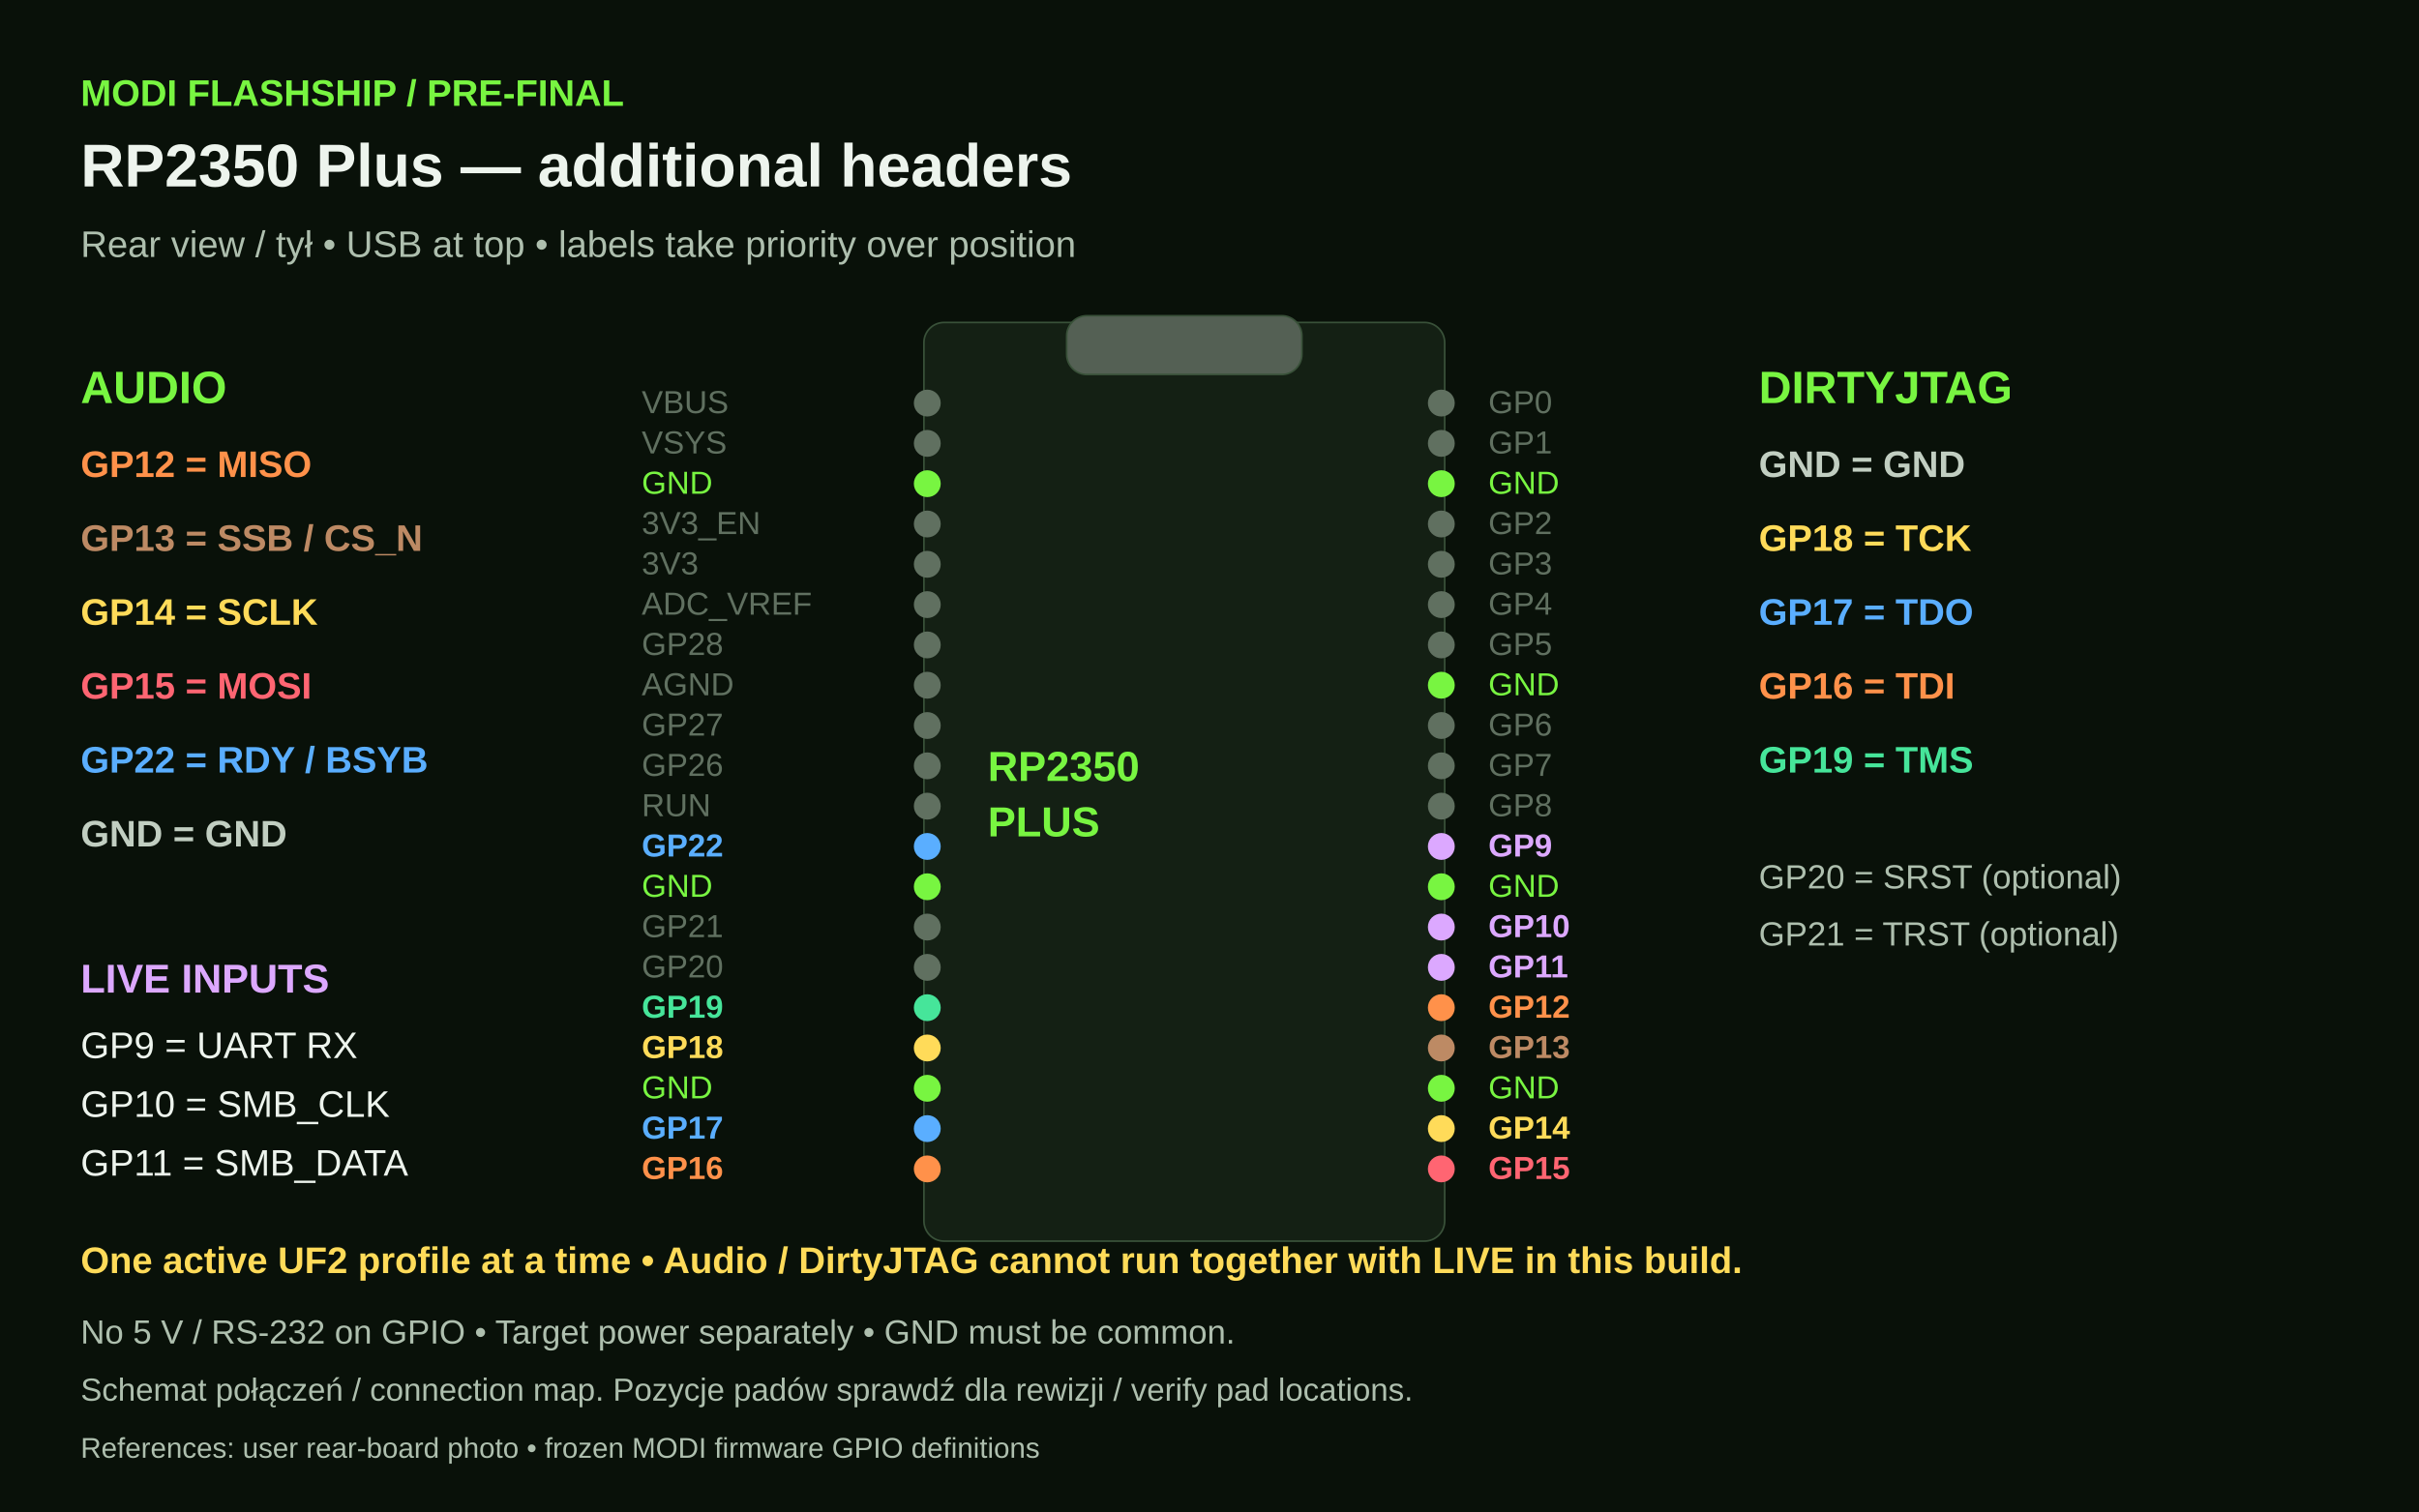
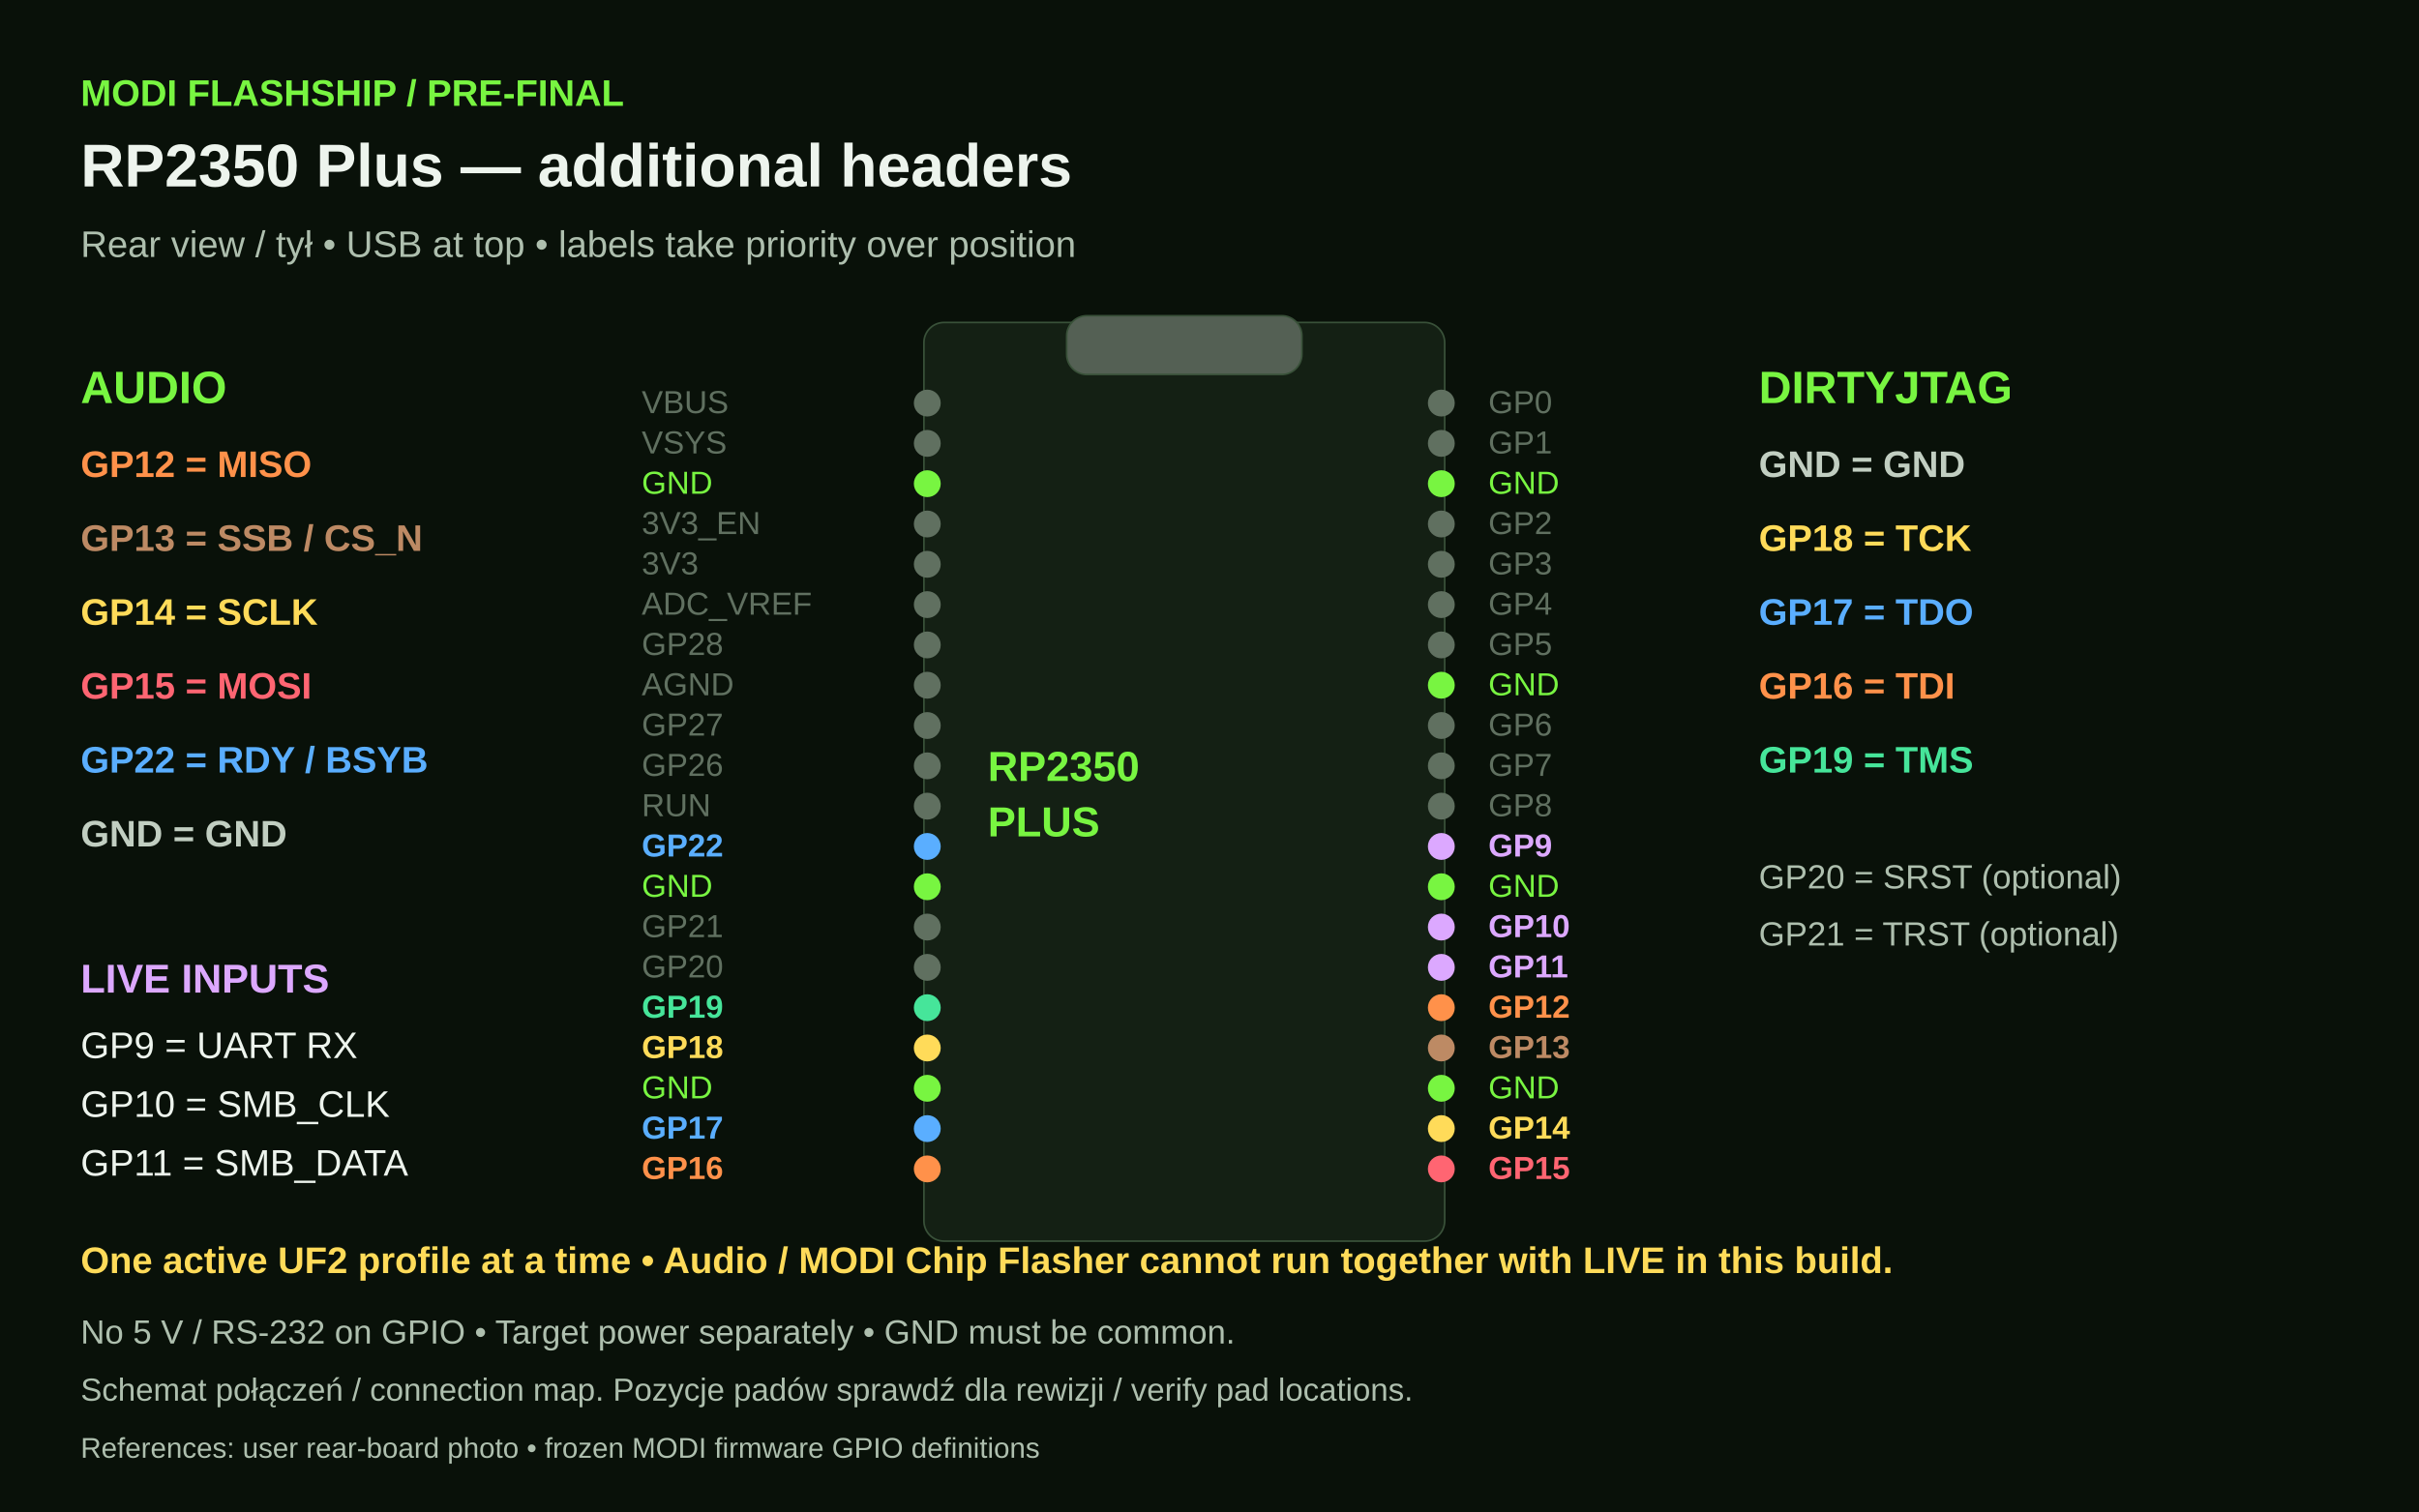
<svg xmlns="http://www.w3.org/2000/svg" width="1440" height="900" viewBox="0 0 1440 900">
  <g font-family="Arial, sans-serif">
    <rect x="0" y="0" width="1440" height="900" rx="0" fill="#091109" stroke="#091109" />
    <text x="48" y="63" fill="#78f541" font-size="22" font-weight="700">MODI FLASHSHIP / PRE-FINAL</text>
    <text x="48" y="111" fill="#edf4ed" font-size="36" font-weight="700">RP2350 Plus — additional headers</text>
    <text x="48" y="153" fill="#aebfae" font-size="22" font-weight="400">Rear view / tył • USB at top • labels take priority over position</text>
    <rect x="550" y="192" width="310" height="547" rx="12" fill="#142014" stroke="#395139" />
    <rect x="635" y="188" width="140" height="35" rx="12" fill="#546054" stroke="#395139" />
    <circle cx="552" cy="240" r="8" fill="#607060" />
    <text x="382" y="246" fill="#607060" font-size="19" font-weight="400">VBUS</text>
    <circle cx="552" cy="264" r="8" fill="#607060" />
    <text x="382" y="270" fill="#607060" font-size="19" font-weight="400">VSYS</text>
    <circle cx="552" cy="288" r="8" fill="#78f541" />
    <text x="382" y="294" fill="#78f541" font-size="19" font-weight="400">GND</text>
    <circle cx="552" cy="312" r="8" fill="#607060" />
    <text x="382" y="318" fill="#607060" font-size="19" font-weight="400">3V3_EN</text>
    <circle cx="552" cy="336" r="8" fill="#607060" />
    <text x="382" y="342" fill="#607060" font-size="19" font-weight="400">3V3</text>
    <circle cx="552" cy="360" r="8" fill="#607060" />
    <text x="382" y="366" fill="#607060" font-size="19" font-weight="400">ADC_VREF</text>
    <circle cx="552" cy="384" r="8" fill="#607060" />
    <text x="382" y="390" fill="#607060" font-size="19" font-weight="400">GP28</text>
    <circle cx="552" cy="408" r="8" fill="#607060" />
    <text x="382" y="414" fill="#607060" font-size="19" font-weight="400">AGND</text>
    <circle cx="552" cy="432" r="8" fill="#607060" />
    <text x="382" y="438" fill="#607060" font-size="19" font-weight="400">GP27</text>
    <circle cx="552" cy="456" r="8" fill="#607060" />
    <text x="382" y="462" fill="#607060" font-size="19" font-weight="400">GP26</text>
    <circle cx="552" cy="480" r="8" fill="#607060" />
    <text x="382" y="486" fill="#607060" font-size="19" font-weight="400">RUN</text>
    <circle cx="552" cy="504" r="8" fill="#5aaeff" />
    <text x="382" y="510" fill="#5aaeff" font-size="19" font-weight="700">GP22</text>
    <circle cx="552" cy="528" r="8" fill="#78f541" />
    <text x="382" y="534" fill="#78f541" font-size="19" font-weight="400">GND</text>
    <circle cx="552" cy="552" r="8" fill="#607060" />
    <text x="382" y="558" fill="#607060" font-size="19" font-weight="400">GP21</text>
    <circle cx="552" cy="576" r="8" fill="#607060" />
    <text x="382" y="582" fill="#607060" font-size="19" font-weight="400">GP20</text>
    <circle cx="552" cy="600" r="8" fill="#46e59a" />
    <text x="382" y="606" fill="#46e59a" font-size="19" font-weight="700">GP19</text>
    <circle cx="552" cy="624" r="8" fill="#ffdb59" />
    <text x="382" y="630" fill="#ffdb59" font-size="19" font-weight="700">GP18</text>
    <circle cx="552" cy="648" r="8" fill="#78f541" />
    <text x="382" y="654" fill="#78f541" font-size="19" font-weight="400">GND</text>
    <circle cx="552" cy="672" r="8" fill="#5aaeff" />
    <text x="382" y="678" fill="#5aaeff" font-size="19" font-weight="700">GP17</text>
    <circle cx="552" cy="696" r="8" fill="#ff914a" />
    <text x="382" y="702" fill="#ff914a" font-size="19" font-weight="700">GP16</text>
    <circle cx="858" cy="240" r="8" fill="#607060" />
    <text x="886" y="246" fill="#607060" font-size="19" font-weight="400">GP0</text>
    <circle cx="858" cy="264" r="8" fill="#607060" />
    <text x="886" y="270" fill="#607060" font-size="19" font-weight="400">GP1</text>
    <circle cx="858" cy="288" r="8" fill="#78f541" />
    <text x="886" y="294" fill="#78f541" font-size="19" font-weight="400">GND</text>
    <circle cx="858" cy="312" r="8" fill="#607060" />
    <text x="886" y="318" fill="#607060" font-size="19" font-weight="400">GP2</text>
    <circle cx="858" cy="336" r="8" fill="#607060" />
    <text x="886" y="342" fill="#607060" font-size="19" font-weight="400">GP3</text>
    <circle cx="858" cy="360" r="8" fill="#607060" />
    <text x="886" y="366" fill="#607060" font-size="19" font-weight="400">GP4</text>
    <circle cx="858" cy="384" r="8" fill="#607060" />
    <text x="886" y="390" fill="#607060" font-size="19" font-weight="400">GP5</text>
    <circle cx="858" cy="408" r="8" fill="#78f541" />
    <text x="886" y="414" fill="#78f541" font-size="19" font-weight="400">GND</text>
    <circle cx="858" cy="432" r="8" fill="#607060" />
    <text x="886" y="438" fill="#607060" font-size="19" font-weight="400">GP6</text>
    <circle cx="858" cy="456" r="8" fill="#607060" />
    <text x="886" y="462" fill="#607060" font-size="19" font-weight="400">GP7</text>
    <circle cx="858" cy="480" r="8" fill="#607060" />
    <text x="886" y="486" fill="#607060" font-size="19" font-weight="400">GP8</text>
    <circle cx="858" cy="504" r="8" fill="#dca8ff" />
    <text x="886" y="510" fill="#dca8ff" font-size="19" font-weight="700">GP9</text>
    <circle cx="858" cy="528" r="8" fill="#78f541" />
    <text x="886" y="534" fill="#78f541" font-size="19" font-weight="400">GND</text>
    <circle cx="858" cy="552" r="8" fill="#dca8ff" />
    <text x="886" y="558" fill="#dca8ff" font-size="19" font-weight="700">GP10</text>
    <circle cx="858" cy="576" r="8" fill="#dca8ff" />
    <text x="886" y="582" fill="#dca8ff" font-size="19" font-weight="700">GP11</text>
    <circle cx="858" cy="600" r="8" fill="#ff914a" />
    <text x="886" y="606" fill="#ff914a" font-size="19" font-weight="700">GP12</text>
    <circle cx="858" cy="624" r="8" fill="#bd8a64" />
    <text x="886" y="630" fill="#bd8a64" font-size="19" font-weight="700">GP13</text>
    <circle cx="858" cy="648" r="8" fill="#78f541" />
    <text x="886" y="654" fill="#78f541" font-size="19" font-weight="400">GND</text>
    <circle cx="858" cy="672" r="8" fill="#ffdb59" />
    <text x="886" y="678" fill="#ffdb59" font-size="19" font-weight="700">GP14</text>
    <circle cx="858" cy="696" r="8" fill="#ff6572" />
    <text x="886" y="702" fill="#ff6572" font-size="19" font-weight="700">GP15</text>
    <text x="588" y="465" fill="#78f541" font-size="25" font-weight="700">RP2350</text>
    <text x="588" y="498" fill="#78f541" font-size="25" font-weight="700">PLUS</text>
    <text x="48" y="240" fill="#78f541" font-size="27" font-weight="700">AUDIO</text>
    <text x="48" y="284" fill="#ff914a" font-size="22" font-weight="700">GP12 = MISO</text>
    <text x="48" y="328" fill="#bd8a64" font-size="22" font-weight="700">GP13 = SSB / CS_N</text>
    <text x="48" y="372" fill="#ffdb59" font-size="22" font-weight="700">GP14 = SCLK</text>
    <text x="48" y="416" fill="#ff6572" font-size="22" font-weight="700">GP15 = MOSI</text>
    <text x="48" y="460" fill="#5aaeff" font-size="22" font-weight="700">GP22 = RDY / BSYB</text>
    <text x="48" y="504" fill="#c1cec1" font-size="22" font-weight="700">GND = GND</text>
    <text x="1047" y="240" fill="#78f541" font-size="27" font-weight="700">DIRTYJTAG</text>
    <text x="1047" y="284" fill="#c1cec1" font-size="22" font-weight="700">GND = GND</text>
    <text x="1047" y="328" fill="#ffdb59" font-size="22" font-weight="700">GP18 = TCK</text>
    <text x="1047" y="372" fill="#5aaeff" font-size="22" font-weight="700">GP17 = TDO</text>
    <text x="1047" y="416" fill="#ff914a" font-size="22" font-weight="700">GP16 = TDI</text>
    <text x="1047" y="460" fill="#46e59a" font-size="22" font-weight="700">GP19 = TMS</text>
    <text x="1047" y="529" fill="#aebfae" font-size="20" font-weight="400">GP20 = SRST (optional)</text>
    <text x="1047" y="563" fill="#aebfae" font-size="20" font-weight="400">GP21 = TRST (optional)</text>
    <text x="48" y="591" fill="#dca8ff" font-size="24" font-weight="700">LIVE INPUTS</text>
    <text x="48" y="630" fill="#edf4ed" font-size="22" font-weight="400">GP9 = UART RX</text>
    <text x="48" y="665" fill="#edf4ed" font-size="22" font-weight="400">GP10 = SMB_CLK</text>
    <text x="48" y="700" fill="#edf4ed" font-size="22" font-weight="400">GP11 = SMB_DATA</text>
-     <text x="48" y="758" fill="#ffdb59" font-size="22" font-weight="700">One active UF2 profile at a time • Audio / DirtyJTAG cannot run together with LIVE in this build.</text>
+     <text x="48" y="758" fill="#ffdb59" font-size="22" font-weight="700">One active UF2 profile at a time • Audio / MODI Chip Flasher cannot run together with LIVE in this build.</text>
    <text x="48" y="800" fill="#aebfae" font-size="20" font-weight="400">No 5 V / RS-232 on GPIO • Target power separately • GND must be common.</text>
    <text x="48" y="834" fill="#aebfae" font-size="19" font-weight="400">Schemat połączeń / connection map. Pozycje padów sprawdź dla rewizji / verify pad locations.</text>
    <text x="48" y="868" fill="#aebfae" font-size="17" font-weight="400">References: user rear-board photo • frozen MODI firmware GPIO definitions</text>
  </g>
</svg>
